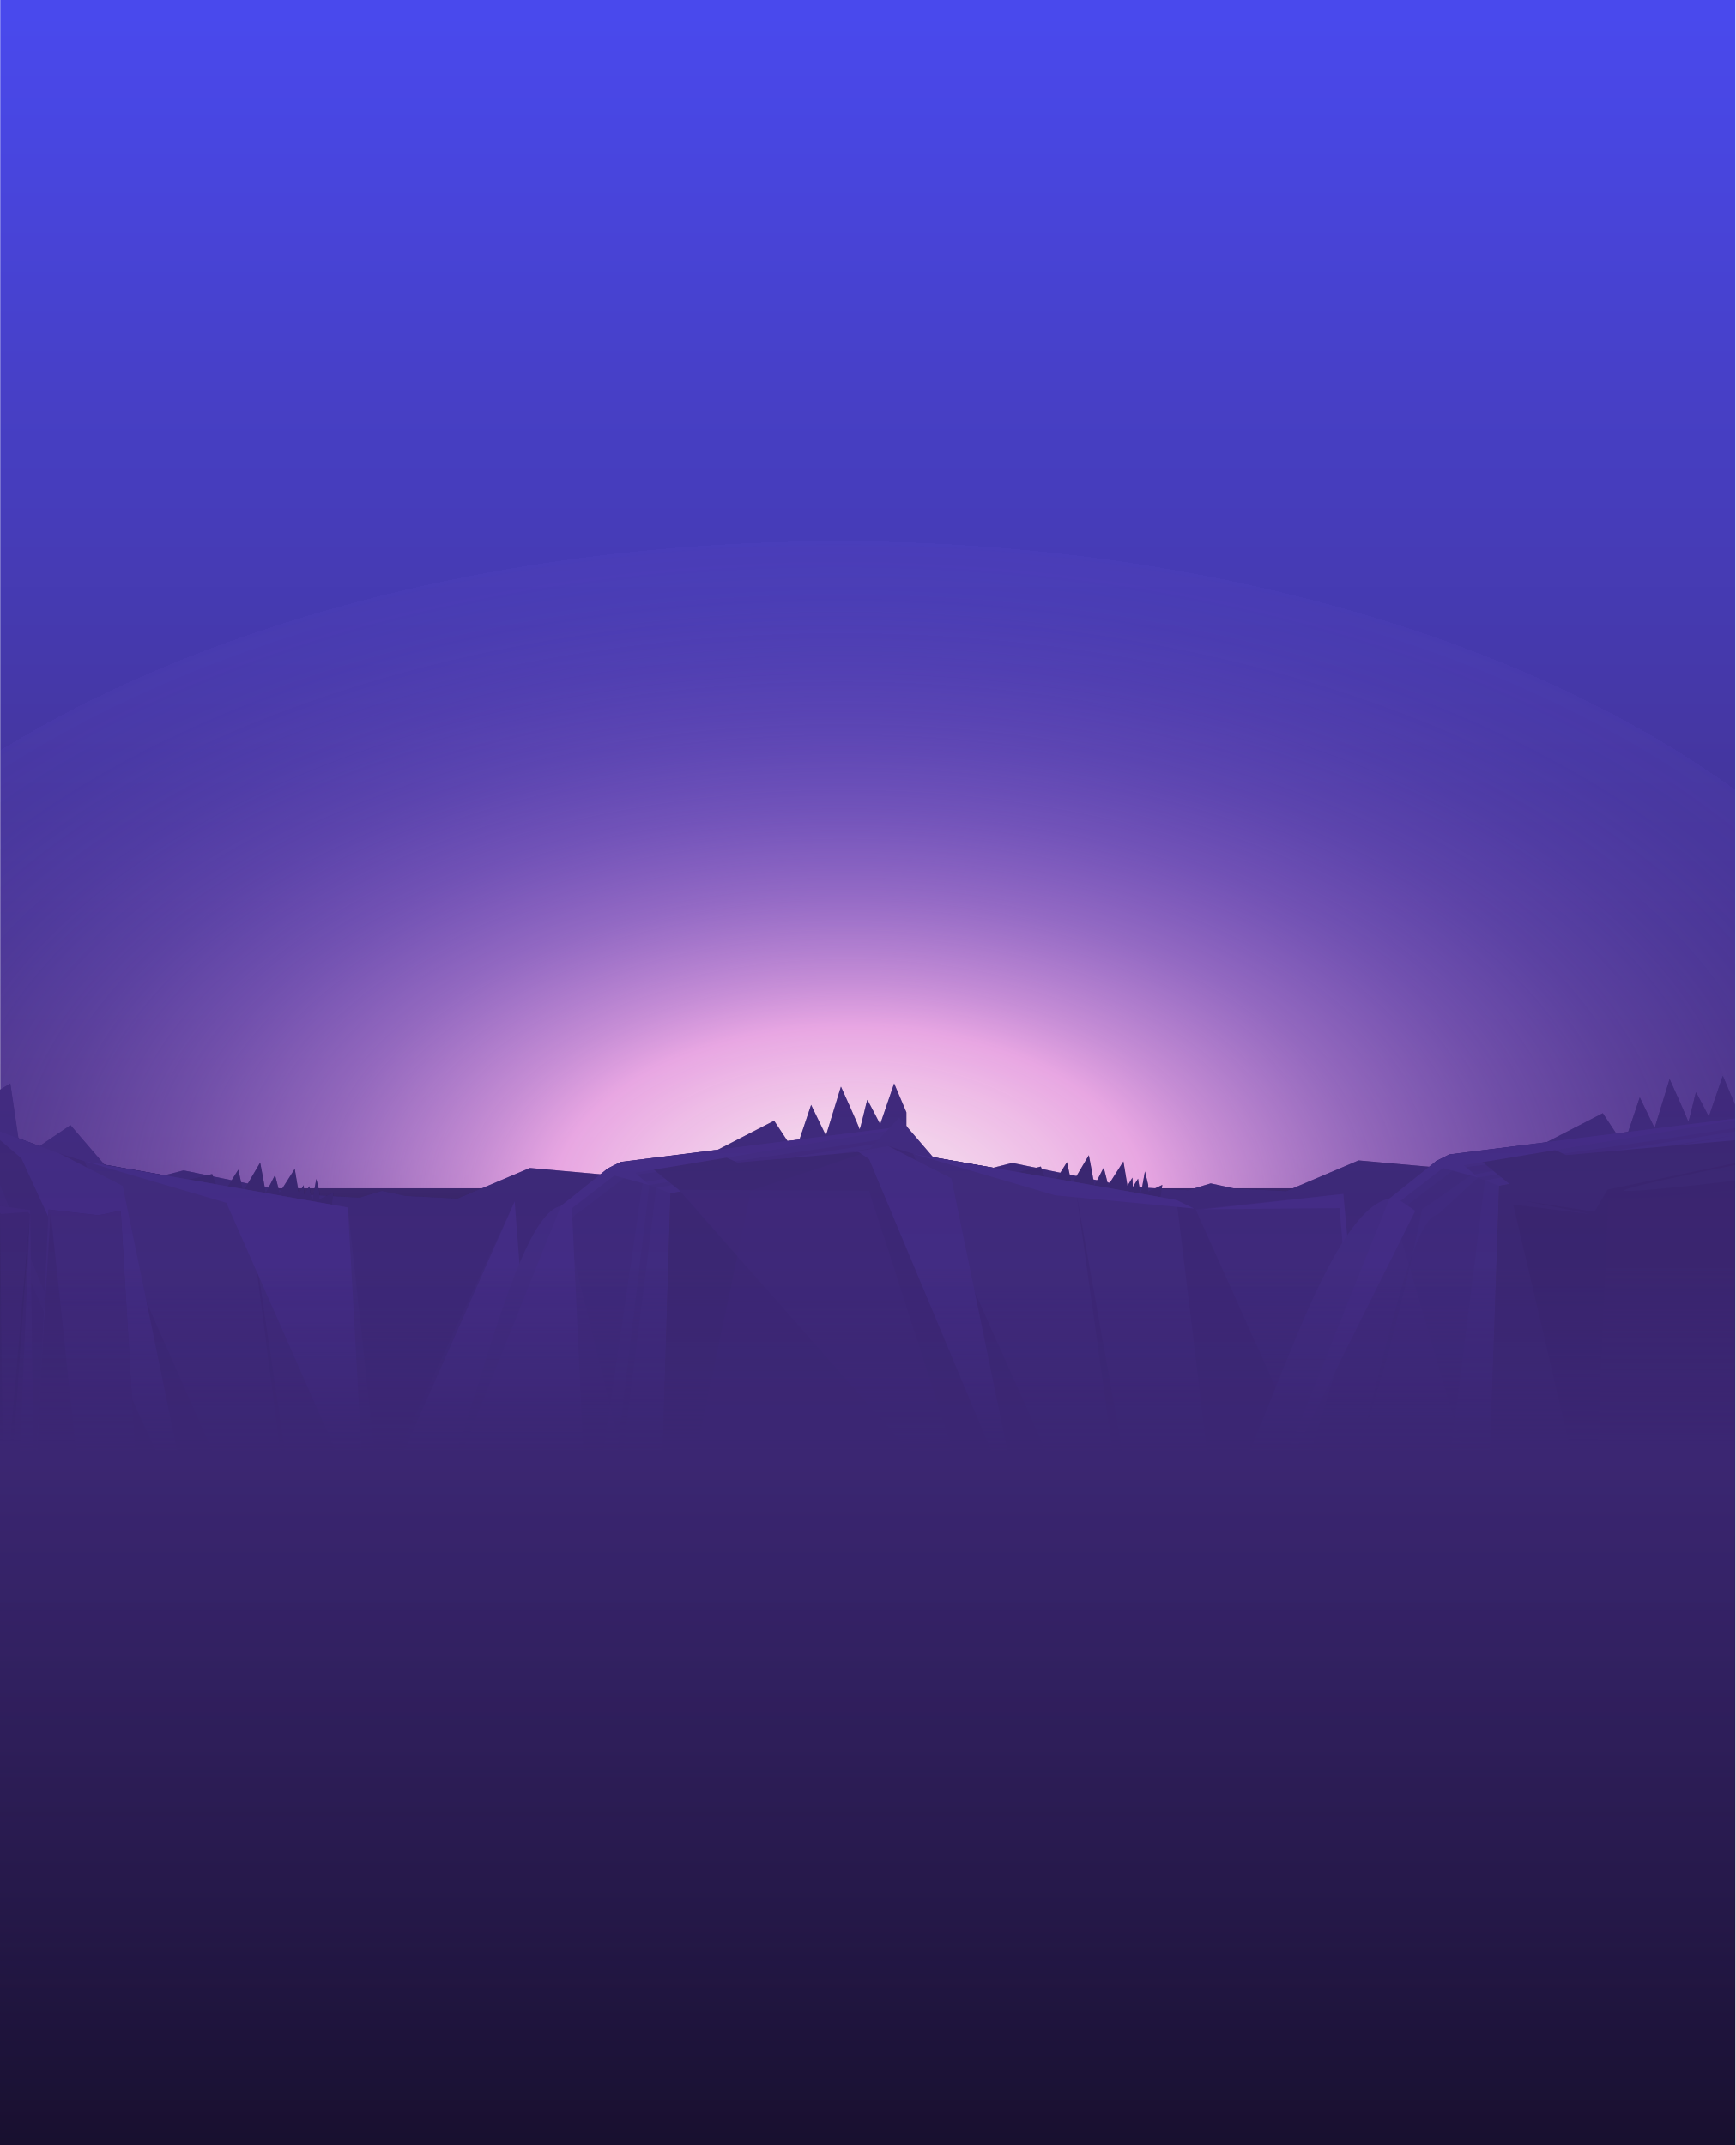
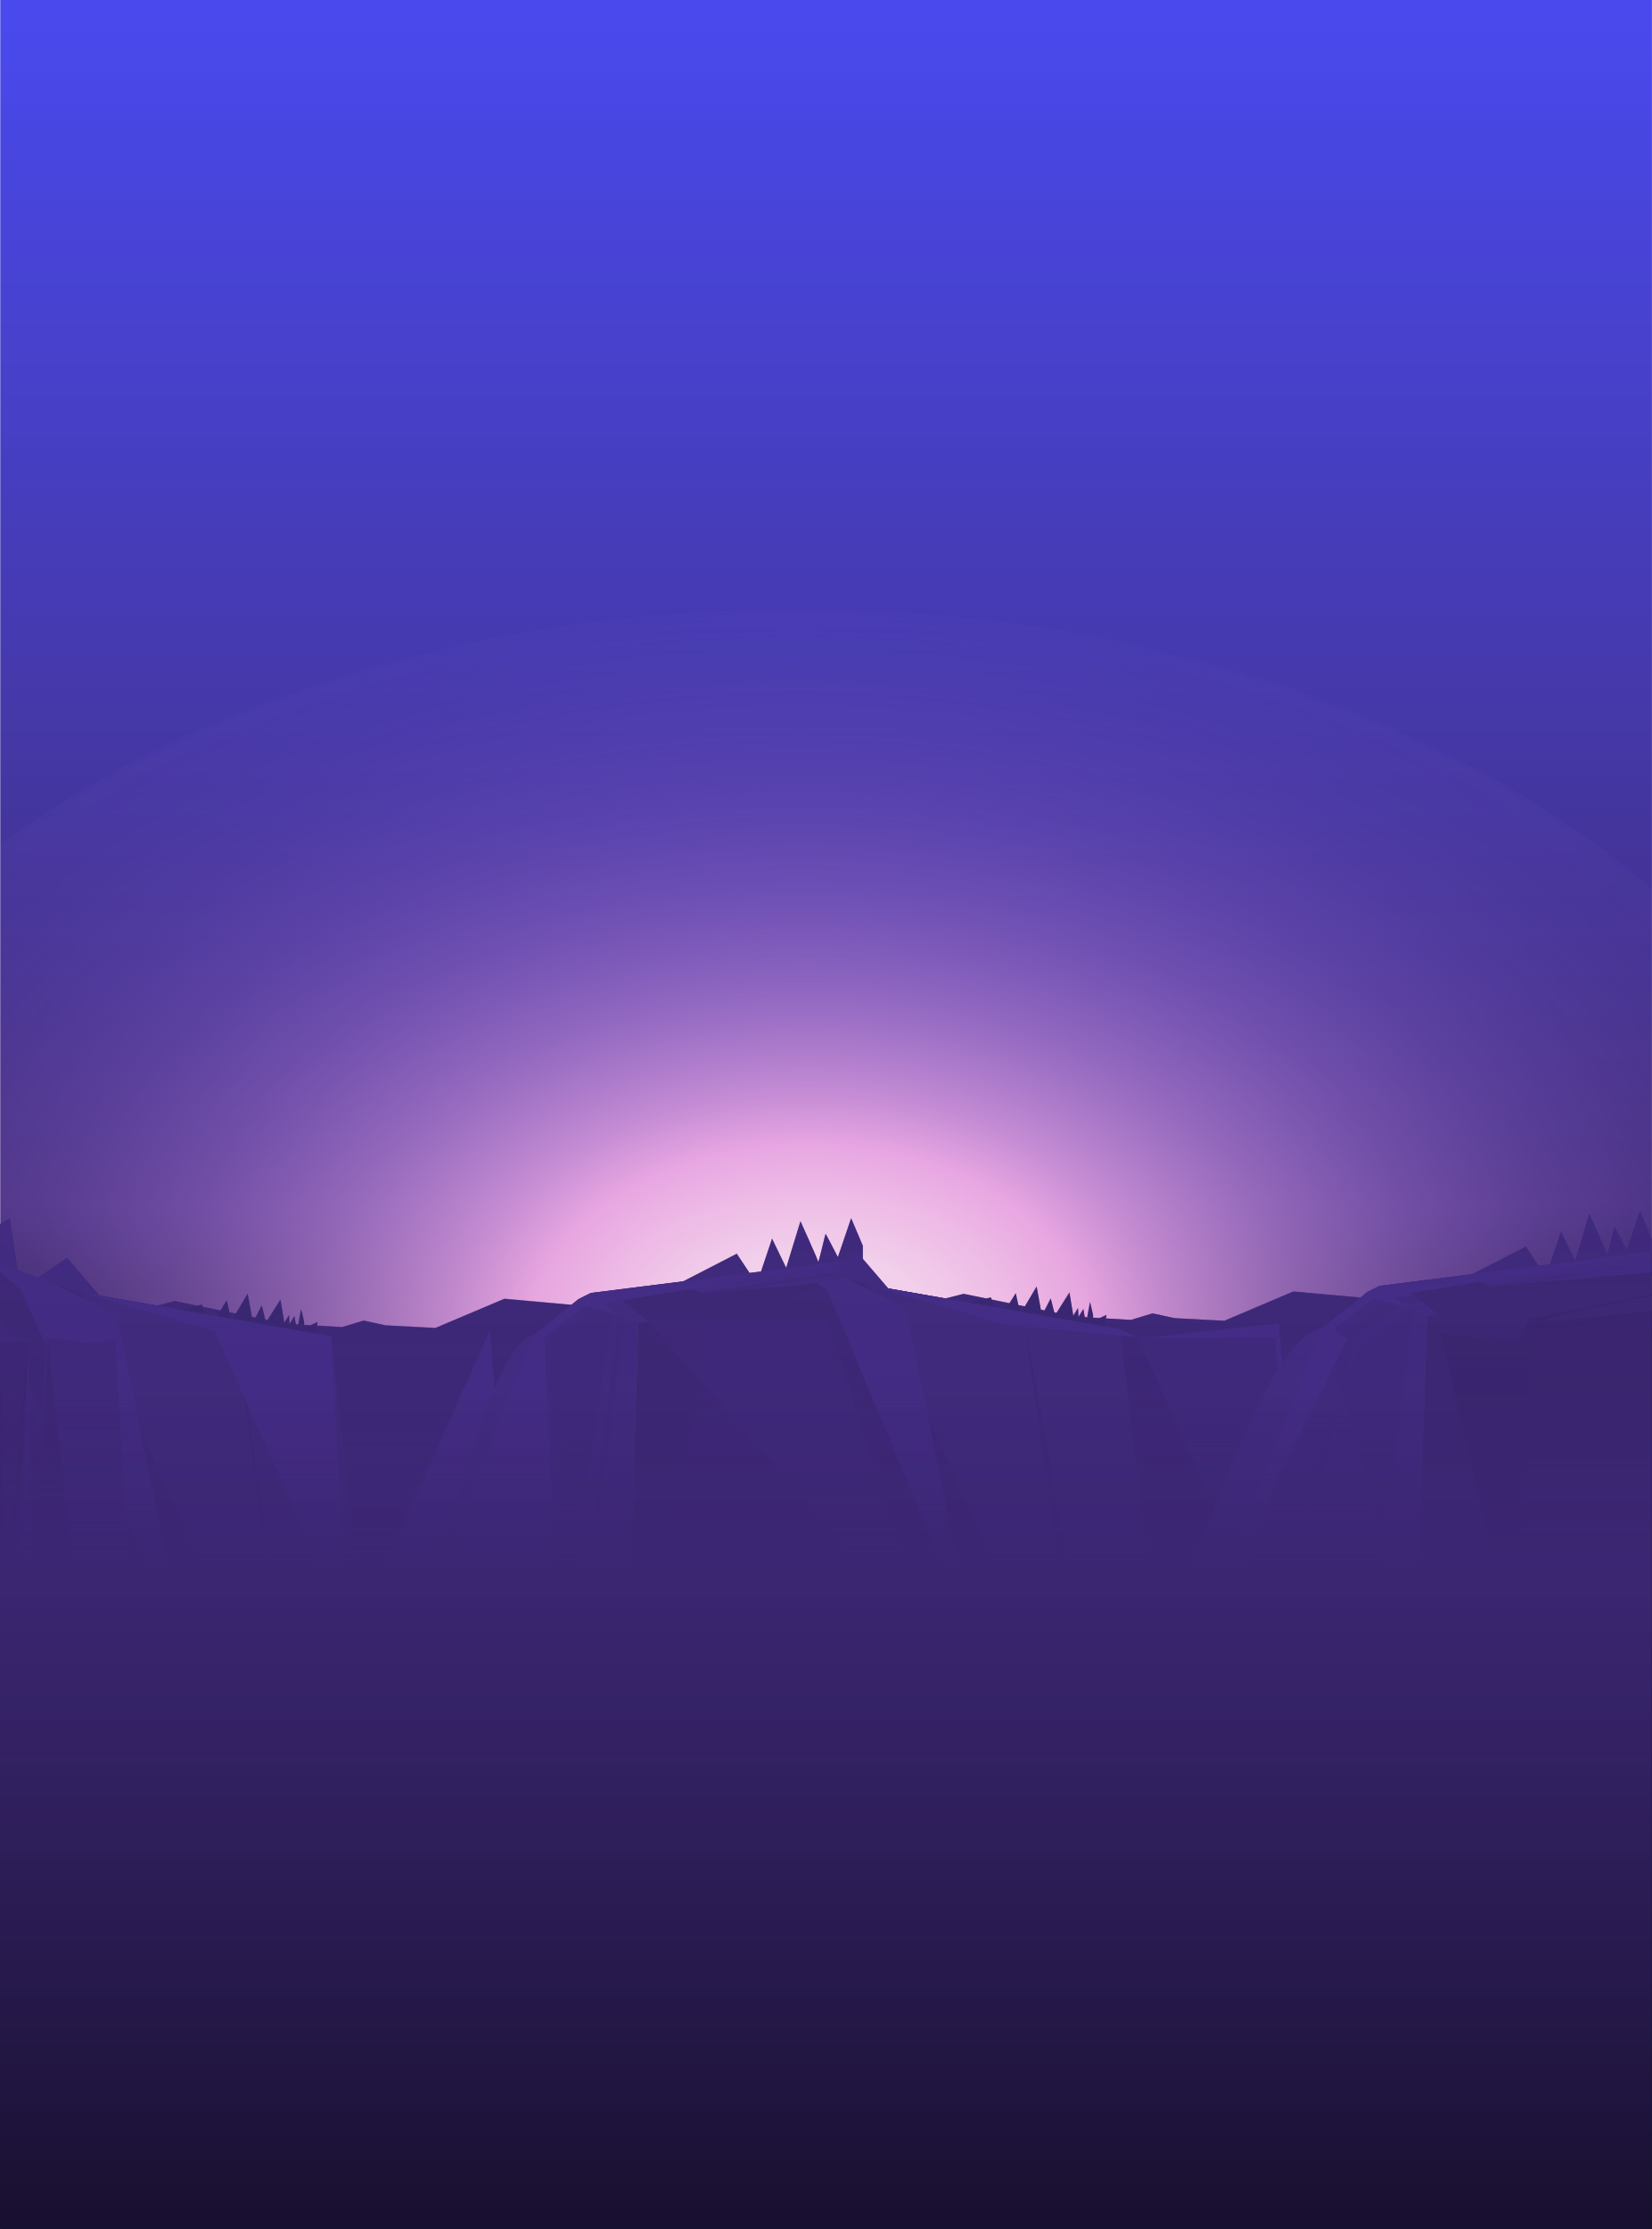
- <svg xmlns="http://www.w3.org/2000/svg" viewBox="0 0 1920.26 2374">
-   <defs>
-     <style>.cls-1{isolation:isolate;}.cls-2{fill:url(#linear-gradient);}.cls-3{fill:url(#radial-gradient);}.cls-4{fill:#2d1e63;}.cls-10,.cls-11,.cls-12,.cls-13,.cls-14,.cls-33,.cls-4,.cls-5,.cls-6,.cls-7,.cls-8,.cls-9{fill-rule:evenodd;}.cls-5{fill:#2b1c5e;}.cls-6{fill:#31206a;}.cls-7{fill:#251851;}.cls-8{fill:#2a1a5b;}.cls-9{fill:#2e1e64;}.cls-10{fill:#2f1f65;}.cls-11{fill:#342272;}.cls-12{fill:#2f1d63;opacity:0.61;}.cls-13{fill:#362377;}.cls-14,.cls-20{fill:#362375;}.cls-15{fill:#33226f;}.cls-16{fill:#30206a;}.cls-17{fill:#2b1c5f;opacity:0.46;}.cls-18{fill:#be9f10;opacity:0.31;}.cls-18,.cls-28,.cls-29{mix-blend-mode:multiply;}.cls-19{fill:#281a56;}.cls-21{fill:#2a1959;}.cls-22{fill:#24164e;}.cls-23{fill:#2f1d64;}.cls-24{fill:#221348;}.cls-25{fill:#2a1b5d;}.cls-25,.cls-28{opacity:0.29;}.cls-26{fill:#25164f;}.cls-27{fill:#261750;}.cls-28{fill:#261953;}.cls-29{opacity:0.14;fill:url(#Áåçûìÿííûé_ãðàäèåíò_306);}.cls-30{fill:#23144b;}.cls-31{fill:#25154e;}.cls-32{fill:url(#linear-gradient-2);}.cls-33{opacity:0.48;fill:url(#linear-gradient-3);}</style>
-     <linearGradient id="linear-gradient" x1="960.26" y1="2399.29" x2="960.26" y2="18.02" gradientUnits="userSpaceOnUse">
-       <stop offset="0" stop-color="#04020f" />
-       <stop offset="0.2" stop-color="#13092d" />
-       <stop offset="0.3" stop-color="#150a2f" />
-       <stop offset="0.35" stop-color="#1a0e38" />
-       <stop offset="0.39" stop-color="#221445" />
-       <stop offset="0.43" stop-color="#2f1e59" />
-       <stop offset="0.46" stop-color="#3e2972" />
-       <stop offset="0.47" stop-color="#422c78" />
-       <stop offset="1" stop-color="#4949ed" />
-     </linearGradient>
-     <radialGradient id="radial-gradient" cx="927.61" cy="1315.16" fx="944.747" fy="1327.754" r="1261.42" gradientTransform="translate(0 568.33) scale(1 0.57)" gradientUnits="userSpaceOnUse">
-       <stop offset="0.11" stop-color="#f2d0eb" />
-       <stop offset="0.19" stop-color="#f5c1eb" stop-opacity="0.96" />
-       <stop offset="0.26" stop-color="#f8b2ec" stop-opacity="0.91" />
-       <stop offset="0.33" stop-color="#eaa7ec" stop-opacity="0.78" />
-       <stop offset="0.46" stop-color="#d396ed" stop-opacity="0.56" />
-       <stop offset="0.59" stop-color="#bf87ee" stop-opacity="0.37" />
-       <stop offset="0.71" stop-color="#b07cee" stop-opacity="0.22" />
-       <stop offset="0.82" stop-color="#a574ef" stop-opacity="0.12" />
-       <stop offset="0.92" stop-color="#9e6fef" stop-opacity="0.06" />
-       <stop offset="1" stop-color="#9c6def" stop-opacity="0.04" />
-       <stop offset="1" stop-color="#4a2447" stop-opacity="0" />
-     </radialGradient>
-     <linearGradient id="Áåçûìÿííûé_ãðàäèåíò_306" x1="1765.11" y1="1698" x2="1872.83" y2="1698" gradientTransform="translate(-53.67)" gradientUnits="userSpaceOnUse">
-       <stop offset="0" stop-color="#fff" />
-       <stop offset="0.65" stop-color="#837700" />
-     </linearGradient>
-     <linearGradient id="linear-gradient-2" x1="960" y1="2371.11" x2="960" y2="635.87" gradientUnits="userSpaceOnUse">
-       <stop offset="0" stop-color="#04020f" />
-       <stop offset="0.44" stop-color="#2a1a5b" />
-       <stop offset="0.57" stop-color="#2a1a5b" stop-opacity="0" />
-     </linearGradient>
-     <linearGradient id="linear-gradient-3" x1="960" y1="1082.69" x2="960" y2="3615.66" gradientUnits="userSpaceOnUse">
-       <stop offset="0" stop-color="#55389b" />
-       <stop offset="1" stop-color="#5d4195" stop-opacity="0" />
-     </linearGradient>
-   </defs>
-   <g class="cls-1">
-     <g id="Layer_2" data-name="Layer 2">
-       <g id="_1" data-name="1">
-         <rect class="cls-2" x="0.26" width="1920" height="2374" />
-         <rect class="cls-3" x="0.26" width="1920" height="1315.16" />
-         <path class="cls-4" d="M1003,1699V1231.07l-13.56-32L974,1244.24s-13.66-26.47-14.15-27-8.29,35.29-8.77,32.35-20.51-47-20.51-47L914,1256.79c-16.3-33.51-16.42-34-16.42-34l-17.7,52.73-23.26-35.14L762.19,1289c6.55,25.56,13.95,384.73,21.73,410Z" />
-         <path class="cls-5" d="M172.54,1308l6.21,8.08a39.91,39.91,0,0,1,5.43,20.15c-1,8.37-1,350.63-.51,359l.21,3.76h517c-4.46-15-8.74-363.77-12.73-378.85q-2.4-9-4.64-18.07l-3.75-1c-.12-.06-93.43-8.41-93.43-8.41l-80.08,33.95-57.63-3-25.88-5.57-25,7.56L332,1321.74l-128.82-26.36-34.69,8.84A31.47,31.47,0,0,1,172.54,1308Z" />
-         <path class="cls-6" d="M104.49,1699c-.63-9.66-.84-353.17.26-362.8a30.3,30.3,0,0,1,3.42-15.38,30,30,0,0,1,8.22-12.85,29.82,29.82,0,0,1,9.5-7L78,1245.26,23.68,1282l-12.26-82.89L0,1206v493Z" />
-         <path class="cls-7" d="M372.93,1699l.25-1-1.75-11-4.28-353.14,2.07-14.11-15.74,7.47s.09-7,.16-7.27-3.62-15.16-3.62-15.16l-4.28,23.69-1.57-4.85s-1.88-10.09-1.72-10.72-5.85,9.21-5.85,9.21l-.47-10.41-5.46,9-4.51-27-16.84,26.5s-4.67-19.07-4.91-19.46S293.68,1322,293.82,1320s-5.91-33.25-5.91-33.25L269,1318.85c-5.28-24-5.28-24.32-5.28-24.32l-19.44,31-9.48-26.11-36.34,8.81L184.77,1699Z" />
-         <polygon class="cls-8" points="598 1698.99 569.55 1329.72 413.96 1680.64 406.09 1680.65 384.96 1336.41 93.34 1285.17 61.2 1275.21 0 1252.09 0 1698.99 598 1698.99" />
-         <polygon class="cls-9" points="583.43 1698.99 569.55 1329.72 406.09 1680.65 517.37 1698.99 583.43 1698.99" />
-         <polygon class="cls-10" points="322.19 1698.99 274.14 1328.85 329.1 1698.99 424.41 1698.99 384.96 1336.41 93.34 1285.17 276.03 1698.99 322.19 1698.99" />
-         <polygon class="cls-11" points="215.22 1698.99 215.28 1698.99 135.8 1312.54 66.01 1276.7 0 1252.02 0 1261.72 23.68 1281.98 215.22 1698.99" />
-         <polygon class="cls-12" points="160.71 1698.99 0 1311.34 0 1340.02 155.64 1698.99 160.71 1698.99" />
-         <polygon class="cls-13" points="404.17 1679.71 384.96 1336.41 93.34 1285.17 250.48 1331.23 404.17 1679.71" />
-         <polygon class="cls-14" points="587.11 1698.99 598 1698.99 569.55 1329.72 413.96 1680.64 565.37 1679.24 587.11 1698.99" />
-         <path class="cls-15" d="M1003,1699V1246.22L686.94,1286c-.22-.08-14.58,7.31-14.58,7.31-12.5,12.19-51.67,41.44-51.67,41.44-61,12.21-117.05,356.18-164.62,364.25Z" />
-         <path class="cls-16" d="M730.46,1699,742,1320.81l-69.59-27.51s-16.61,14.26-22.22,18.76c-7.3,5.86-29.45,22.68-29.45,22.68L710.2,1699Z" />
-         <path class="cls-17" d="M565.17,1699c49.24-9.92,91.58-18.17,91.58-18.17l54.57-372.12c44-8.7,204.85-34.49,291.69-48.29v-3.78c-117.6,19.32-309.62,45-309.62,45l-52.68,39.93C605.25,1351.17,569,1692.76,534.38,1699Z" />
-         <path class="cls-17" d="M726.34,1314.64l276.67-50v-.17l-284.5,47.11-45,375c-26.29,3.16-55,7.68-82.35,12.47H608c40.16-6.77,71.21-10.55,71.21-10.55Z" />
-         <polygon class="cls-18" points="1003.01 1698.99 1003.01 1274.37 741.95 1320.81 730.46 1698.99 1003.01 1698.99" />
-         <polygon class="cls-19" points="741.95 1320.81 730.46 1698.99 1003.01 1698.99 1003.01 1270.21 816.12 1286.68 802.16 1280.39 741.32 1280.39 711.32 1284.63 753.5 1318.76 741.95 1320.81" />
-         <path class="cls-20" d="M1003,1248.08v-1.85C905.18,1258.55,686.94,1286,686.94,1286l-14.58,7.31-51.67,41.44L476.11,1695.55l173-13.24-16.28-345,46.92-36.3,38.74,10.51L702.86,1298Z" />
-         <polygon class="cls-21" points="161.88 1698.99 160.17 1696.33 155 1696.7 133.57 1339.84 108.82 1345.04 53.77 1338.66 37.89 1679.99 33.48 1339.31 0 1334.64 0 1698.99 161.88 1698.99" />
-         <polygon class="cls-22" points="131.94 1698.99 119.16 1682.22 104.39 1682.22 97.41 1698.99 131.94 1698.99" />
-         <polygon class="cls-22" points="76.55 1698.99 69.66 1686.67 35.68 1682.22 8.34 1693.36 33.09 1343.93 3.91 1682.22 0 1342.02 0 1698.99 76.55 1698.99" />
-         <polygon class="cls-23" points="31.06 1341.33 33.09 1343.93 18.72 1686.81 35.68 1682.22 55.99 1341.33 92.2 1680.55 69.66 1686.67 76.55 1698.99 85.76 1698.99 104.39 1682.22 106.23 1680.55 122.49 1680.55 154.26 1697.81 156.29 1698.99 161.88 1698.99 160.17 1696.33 155 1696.7 133.57 1339.84 108.82 1345.04 53.77 1338.66 37.89 1679.99 33.48 1339.31 0 1334.64 0 1342.02 0.96 1343.59 31.06 1341.33" />
-         <polygon class="cls-24" points="16.68 1698.99 8.34 1693.36 7.62 1698.99 16.68 1698.99" />
-         <polygon class="cls-24" points="29.22 1698.99 31.45 1696.16 34.96 1698.99 40.21 1698.99 30.14 1690.79 22.39 1698.99 29.22 1698.99" />
-         <polygon class="cls-21" points="257.3 1698.99 239.41 1690.79 202.47 1690.79 201.33 1698.99 257.3 1698.99" />
-         <polygon class="cls-22" points="205.39 1698.99 202.47 1690.79 201.33 1698.99 205.39 1698.99" />
-         <polygon class="cls-23" points="215.31 1698.99 225 1692.61 222.6 1698.92 223.38 1698.99 237.38 1698.99 240.33 1694.28 249.29 1698.99 257.3 1698.99 239.41 1690.79 202.47 1690.79 205.39 1698.99 215.31 1698.99" />
-         <path class="cls-4" d="M1920,1699V1222.76l-13.56-32L1891,1235.93s-13.65-26.47-14.14-27-8.29,35.3-8.78,32.35-20.51-47-20.51-47L1831,1248.48c-16.29-33.51-16.42-34-16.42-34l-17.7,52.73-23.25-35.14-94.45,48.67c7.27,28.37,15.59,390.29,24.3,418.26Z" />
-         <path class="cls-5" d="M1089.53,1299.65l6.21,8.08a39.9,39.9,0,0,1,5.42,20.15c-1,8.37-1,350.63-.5,359,.21,4,.44,8,.75,12.07h519c-5.36-17.7-10.51-369.29-15.24-387.16q-2.39-9-4.63-18.07c-2.3-.62-3.73-1-3.76-1s-93.43-8.41-93.43-8.41l-80.07,34-57.63-3-25.89-5.57-25,7.56-65.84-3.87-128.82-26.36-34.7,8.84A32.21,32.21,0,0,1,1089.53,1299.65Z" />
-         <path class="cls-6" d="M1022.09,1699c0-.19,0-.38,0-.57-1-12.21-1.71-358.33-.31-370.54a39.36,39.36,0,0,1,21.13-35.18L995,1237l-33.24,35.19V1699Z" />
-         <path class="cls-7" d="M1287.92,1699l2.24-9.35-1.74-344.8-4.29-19.3,2.07-14.11-15.74,7.47s.09-7,.17-7.27-3.63-15.16-3.63-15.16l-4.28,23.69-1.57-4.85s-1.87-10.09-1.72-10.71-5.85,9.2-5.85,9.2l-.47-10.41-5.46,9-4.5-27-16.85,26.5s-4.67-19.07-4.9-19.46-10.74,21.31-10.6,19.35-5.9-33.25-5.9-33.25L1186,1310.54c-5.28-24-5.28-24.32-5.28-24.32l-19.44,31-9.48-26.11-36.34,8.81L1099.76,1699Z" />
-         <path class="cls-8" d="M1521.66,1699l-35.12-377.58L1331,1338.5h-7.88L1302,1328.1l-291.63-51.24-27.18-8.42a74.34,74.34,0,0,1-21.42,5.82L831.2,1317.68l-80.13,380.49,210.65.82Z" />
-         <polygon class="cls-9" points="1501.55 1698.99 1503.33 1698.09 1486.54 1321.41 1323.07 1338.51 1484.79 1698.99 1501.55 1698.99" />
-         <polygon class="cls-10" points="1243.53 1693.97 1191.12 1320.54 1258.66 1698.99 1330.03 1698.99 1346.47 1694.37 1301.95 1328.1 1010.32 1276.86 1195.7 1691.85 1243.53 1693.97" />
-         <polygon class="cls-11" points="961.72 1282.81 1132.37 1690.75 1052.79 1304.23 982.99 1268.39 949.04 1274.37 961.72 1282.81" />
-         <polygon class="cls-12" points="961.72 1318.01 751.07 1316.8 1082.42 1692.26 961.72 1318.01" />
-         <polygon class="cls-13" points="1321.16 1337.57 1301.95 1328.1 1010.32 1276.86 1167.46 1322.92 1321.16 1337.57" />
-         <polygon class="cls-14" points="1513.24 1698.99 1521.66 1698.99 1486.54 1321.41 1330.95 1338.5 1482.35 1337.1 1513.24 1698.99" />
-         <path class="cls-15" d="M1920,1699V1237.91l-316.07,39.77c-.23-.08-14.59,7.31-14.59,7.31-12.5,12.19-51.67,41.44-51.67,41.44-84.14,16.85-159,363.58-215,372.56Z" />
-         <path class="cls-17" d="M1643.32,1306.33l276.68-50v-.17l-284.51,47.11-45,41.14c-41.41,5-88.87,347.17-127.41,354.61h16.59c59.44-11.92,116.47-18.86,116.47-18.86Z" />
-         <path class="cls-17" d="M1441.23,1699c64.06-13.14,132.5-360.32,132.5-360.32l54.57-38.28c44.06-8.7,204.85-34.49,291.7-48.28v-3.79c-117.6,19.32-309.63,45-309.63,45l-52.68,39.92c-53.37,14.49-108.65,358.58-157.06,365.76Z" />
-         <polygon class="cls-18" points="1920 1698.99 1920 1266.06 1658.93 1312.5 1645.81 1697.01 1618.88 1698.99 1920 1698.99" />
-         <polygon class="cls-19" points="1658.93 1312.5 1645.81 1697.01 1618.88 1698.99 1920 1698.99 1920 1261.91 1733.11 1278.38 1719.15 1272.08 1658.31 1272.08 1628.3 1276.32 1670.48 1310.45 1658.93 1312.5" />
-         <path class="cls-25" d="M1658.93,1312.5,1589.34,1285s-16.6,14.27-22.21,18.76c-7.31,5.87-29.46,22.68-29.46,22.68L1645.81,1697Z" />
-         <path class="cls-26" d="M1756,1681.78l-61.6,17.21h115.46L1920,1338.66v-31.88c-56.47,6.6-133.32,14.93-121.68,9.9,11-4.73,73.7-17.72,121.68-27.27v-2.19l-141.06,29.46-14.37,24.55-76.64-12,72.89,14.62-86.24-10.61Z" />
-         <polygon class="cls-27" points="1920 1698.99 1920 1317.13 1779.57 1329.22 1764.57 1682.48 1727.21 1698.99 1920 1698.99" />
-         <polygon class="cls-28" points="1920 1698.99 1920 1692.93 1865.3 1698.99 1920 1698.99" />
-         <polygon class="cls-28" points="1824.09 1698.99 1773.62 1690.74 1805.46 1698.99 1824.09 1698.99" />
-         <polygon class="cls-29" points="1801.4 1698.99 1803.13 1698.38 1797.81 1697.01 1789.55 1698.99 1801.4 1698.99" />
-         <polygon class="cls-27" points="1920 1327.3 1826.18 1337.27 1799.96 1695.04 1806.04 1696.04 1835.11 1338.82 1920 1332.02 1920 1327.3" />
-         <polygon class="cls-27" points="1920 1337.11 1845.14 1340.55 1818.12 1697.01 1816.8 1697.79 1823.46 1698.88 1851.14 1341.58 1920 1339 1920 1337.11" />
-         <polygon class="cls-30" points="1920 1698.99 1920 1698.58 1734.08 1698.16 1713.64 1698.17 1335.64 1698.36 1335.17 1698.36 1308.97 1698.37 1307.54 1698.37 1299.25 1698.37 1298.36 1698.37 1213.36 1698.41 1191.2 1698.43 961.72 1698.54 961.72 1698.99 1920 1698.99" />
-         <path class="cls-31" d="M1888.14,1699s-.06-.09-.11-.12c-.84-.45-7.43-1.07-9.51-.85a2.32,2.32,0,0,0-.38.06,3.64,3.64,0,0,0-1.76.91Z" />
-         <path class="cls-31" d="M1874.71,1699a2.74,2.74,0,0,0-1.75-1c-3-.54-25-3.47-32.7-2.79-7.39.66-6.62,2.68-5.64,3.74Z" />
-         <path class="cls-20" d="M1920,1239.78v-1.85l-316.07,39.75-14.59,7.31-51.67,41.44-144.58,360.81,173-347.08L1549.83,1329l46.92-36.3,38.74,10.51-15.65-13.54S1825.5,1255.48,1920,1239.78Z" />
-         <rect class="cls-32" y="1403.86" width="1920" height="970.14" />
-         <path class="cls-33" d="M1920,1239.78v-1.85h0v-15.17l-13.56-32L1891,1235.93s-13.65-26.47-14.14-27-8.29,35.3-8.78,32.35-20.51-47-20.51-47L1831,1248.48c-16.29-33.51-16.42-34-16.42-34l-12.86,38.32-13.27,1.67-14.82-22.4-62.31,32.11-107.38,13.51c-.23-.08-14.59,7.31-14.59,7.31h0l-7.9,6.34c-26.5-2.39-78.12-7-78.12-7l-80.07,34-57.63-3-25.89-5.57-25,7.56-29.19-1.71.61-4.16-7.86,3.73-7.81-.46c0-1.53.06-2.93.1-3.07.07-.31-3.63-15.16-3.63-15.16l-3.22,17.84-2.84-.17c-.49-2.67-1.63-9.05-1.51-9.54s-5.19,8.13-5.79,9.11h-.06l-.47-10.32-5.46,9-4.5-27L1228,1309.15l-2.49-.51c-1.34-5.44-4-16-4.12-16.27s-4.28,8.09-7.34,13.93l-4.17-.86c-1.65-9.67-5-27-5-27l-13.66,23.15-7.56-1.54c-3-13.62-3-13.86-3-13.86l-7.36,11.74-20.61-4.22-1-2.63-5.45,1.32-26.21-5.36-21.09,5.37-66.4-11.66L1003,1246.32v-15.25l-13.56-32L974,1244.24s-13.66-26.47-14.15-27-8.29,35.29-8.77,32.35-20.51-47-20.51-47L914,1256.79c-16.3-33.51-16.42-34-16.42-34l-12.87,38.32-13.26,1.67-14.83-22.4-62.31,32.11L687.24,1286l-.3,0h0c-.22-.08-14.58,7.31-14.58,7.31h0l-7.91,6.34c-26.5-2.39-78.11-7-78.11-7l-80.08,33.95-57.63-3-25.88-5.57-25,7.56-29.18-1.71.61-4.16-7.87,3.73-7.81-.46c0-1.53.07-2.93.1-3.07.08-.31-3.62-15.16-3.62-15.16l-3.23,17.83-2.84-.16c-.48-2.68-1.62-9-1.5-9.55s-5.2,8.14-5.79,9.12h-.07l-.46-10.32-5.46,9-4.51-27L311,1317.46l-2.48-.51c-1.34-5.44-4-16-4.13-16.27s-4.27,8.08-7.33,13.92l-4.17-.85c-1.66-9.68-5-27-5-27l-13.66,23.15-7.55-1.54c-3-13.62-3-13.86-3-13.86l-7.36,11.74-20.6-4.22-1-2.63-5.44,1.32-26.22-5.36L182,1300.75l-66.4-11.66L78,1245.26l-34.2,23.13-23.39-8.75-9-60.55L0,1206V2374H1920V1339h0v-1.89h0V1332h0v-4.72h0v-87.52Z" />
+ <svg xmlns="http://www.w3.org/2000/svg" version="1.1" id="Layer_1" x="0px" y="0px" viewBox="0 0 1920.3 2590.9" style="enable-background:new 0 0 1920.3 2590.9;" xml:space="preserve">
+   <style type="text/css">
+ 	.st0{fill:url(#SVGID_1_);}
+ 	.st1{fill:url(#SVGID_00000170981354999229013530000008104029803283514775_);}
+ 	.st2{fill-rule:evenodd;clip-rule:evenodd;fill:#2D1E63;}
+ 	.st3{fill-rule:evenodd;clip-rule:evenodd;fill:#2B1C5E;}
+ 	.st4{fill-rule:evenodd;clip-rule:evenodd;fill:#31206A;}
+ 	.st5{fill-rule:evenodd;clip-rule:evenodd;fill:#251851;}
+ 	.st6{fill-rule:evenodd;clip-rule:evenodd;fill:#2A1A5B;}
+ 	.st7{fill-rule:evenodd;clip-rule:evenodd;fill:#2E1E64;}
+ 	.st8{fill-rule:evenodd;clip-rule:evenodd;fill:#2F1F65;}
+ 	.st9{fill-rule:evenodd;clip-rule:evenodd;fill:#342272;}
+ 	.st10{opacity:0.61;fill-rule:evenodd;clip-rule:evenodd;fill:#2F1D63;enable-background:new    ;}
+ 	.st11{fill-rule:evenodd;clip-rule:evenodd;fill:#362377;}
+ 	.st12{fill-rule:evenodd;clip-rule:evenodd;fill:#362375;}
+ 	.st13{fill:#33226F;}
+ 	.st14{fill:#30206A;}
+ 	.st15{opacity:0.46;fill:#2B1C5F;enable-background:new    ;}
+ 	.st16{opacity:0.31;fill:#BE9F10;enable-background:new    ;}
+ 	.st17{fill:#281A56;}
+ 	.st18{fill:#362375;}
+ 	.st19{fill:#2A1959;}
+ 	.st20{fill:#24164E;}
+ 	.st21{fill:#2F1D64;}
+ 	.st22{fill:#221348;}
+ 	.st23{opacity:0.29;fill:#2A1B5D;enable-background:new    ;}
+ 	.st24{fill:#25164F;}
+ 	.st25{fill:#261750;}
+ 	.st26{opacity:0.29;fill:#261953;enable-background:new    ;}
+ 	.st27{opacity:0.14;fill:url(#SVGID_00000114769525303404663930000000114407835035879816_);enable-background:new    ;}
+ 	.st28{fill:#23144B;}
+ 	.st29{fill:#25154E;}
+ 	.st30{fill:url(#SVGID_00000047757445086066438610000005473659135663727268_);}
+ 	
+ 		.st31{opacity:0.48;fill-rule:evenodd;clip-rule:evenodd;fill:url(#SVGID_00000049215537589288010090000016953559147700373693_);enable-background:new    ;}
+ </style>
+   <g>
+     <g id="Layer_2_00000127726070563694224110000002941111410655237511_">
+       <g id="_1">
+         <linearGradient id="SVGID_1_" gradientUnits="userSpaceOnUse" x1="960.26" y1="189.253" x2="960.26" y2="2788.04" gradientTransform="matrix(1 0 0 -1 0 2807.706)">
+           <stop offset="0" style="stop-color:#04020F" />
+           <stop offset="0.2" style="stop-color:#13092D" />
+           <stop offset="0.3" style="stop-color:#150A2F" />
+           <stop offset="0.35" style="stop-color:#1A0E38" />
+           <stop offset="0.39" style="stop-color:#221445" />
+           <stop offset="0.43" style="stop-color:#2F1E59" />
+           <stop offset="0.46" style="stop-color:#3E2972" />
+           <stop offset="0.47" style="stop-color:#422C78" />
+           <stop offset="1" style="stop-color:#4949ED" />
+         </linearGradient>
+         <rect x="0.3" class="st0" width="1920" height="2590.9" />
+         <radialGradient id="SVGID_00000170270352270902908820000016506996061761058223_" cx="927.61" cy="1763.781" r="1261.42" fx="944.747" fy="1776.375" gradientTransform="matrix(1 0 0 -0.6735 0 2745.189)" gradientUnits="userSpaceOnUse">
+           <stop offset="0.11" style="stop-color:#F2D0EB" />
+           <stop offset="0.19" style="stop-color:#F5C1EB;stop-opacity:0.96" />
+           <stop offset="0.26" style="stop-color:#F8B2EC;stop-opacity:0.91" />
+           <stop offset="0.33" style="stop-color:#EAA7EC;stop-opacity:0.78" />
+           <stop offset="0.46" style="stop-color:#D396ED;stop-opacity:0.56" />
+           <stop offset="0.59" style="stop-color:#BF87EE;stop-opacity:0.37" />
+           <stop offset="0.71" style="stop-color:#B07CEE;stop-opacity:0.22" />
+           <stop offset="0.82" style="stop-color:#A574EF;stop-opacity:0.12" />
+           <stop offset="0.92" style="stop-color:#9E6FEF;stop-opacity:6.000000e-02" />
+           <stop offset="1" style="stop-color:#9C6DEF;stop-opacity:4.000000e-02" />
+           <stop offset="1" style="stop-color:#4A2447;stop-opacity:0" />
+         </radialGradient>
+         <rect x="0.3" style="fill:url(#SVGID_00000170270352270902908820000016506996061761058223_);" width="1920" height="1554" />
+         <path class="st2" d="M1003,1915.9v-467.9l-13.6-32l-15.4,45.2c0,0-13.7-26.5-14.2-27s-8.3,35.3-8.8,32.3s-20.5-47-20.5-47     l-16.6,54.2c-16.3-33.5-16.4-34-16.4-34l-17.7,52.7l-23.3-35.1l-94.4,48.6c6.5,25.6,14,384.7,21.7,410H1003z" />
+         <path class="st3" d="M172.5,1524.9l6.2,8.1c3.6,6.1,5.4,13.1,5.4,20.2c-1,8.4-1,350.6-0.5,359l0.2,3.8h517     c-4.5-15-8.7-363.8-12.7-378.8c-1.6-6-3.1-12-4.6-18.1l-3.8-1c-0.1-0.1-93.4-8.4-93.4-8.4l-80.1,33.9l-57.6-3l-25.9-5.6l-25,7.6     l-65.7-3.9l-128.8-26.4l-34.7,8.8C169.9,1522.2,171.3,1523.5,172.5,1524.9z" />
+         <path class="st4" d="M104.5,1915.9c-0.6-9.7-0.8-353.2,0.3-362.8c-0.2-5.3,0.9-10.6,3.4-15.4c1.6-4.9,4.4-9.3,8.2-12.8     c2.7-2.9,5.9-5.3,9.5-7L78,1462.1l-54.3,36.7L11.4,1416L0,1422.9v493H104.5z" />
+         <path class="st5" d="M372.9,1915.9l0.2-1l-1.8-11l-4.3-353.1l2.1-14.1l-15.7,7.5c0,0,0.1-7,0.2-7.3s-3.6-15.2-3.6-15.2l-4.3,23.7     l-1.6-4.8c0,0-1.9-10.1-1.7-10.7s-5.9,9.2-5.9,9.2l-0.5-10.4l-5.5,9l-4.5-27l-16.8,26.5c0,0-4.7-19.1-4.9-19.5     s-10.7,21.3-10.6,19.3s-5.9-33.2-5.9-33.2l-18.9,32.1c-5.3-24-5.3-24.3-5.3-24.3l-19.4,31l-9.5-26.1l-36.3,8.8l-13.7,390.8H372.9     z" />
+         <polygon class="st6" points="598,1915.8 569.5,1546.6 414,1897.5 406.1,1897.5 385,1553.3 93.3,1502 61.2,1492.1 0,1468.9      0,1915.8    " />
+         <polygon class="st7" points="583.4,1915.8 569.5,1546.6 406.1,1897.5 517.4,1915.8    " />
+         <polygon class="st8" points="322.2,1915.8 274.1,1545.7 329.1,1915.8 424.4,1915.8 385,1553.3 93.3,1502 276,1915.8    " />
+         <polygon class="st9" points="215.2,1915.8 215.3,1915.8 135.8,1529.4 66,1493.6 0,1468.9 0,1478.6 23.7,1498.8    " />
+         <polygon class="st10" points="160.7,1915.8 0,1528.2 0,1556.9 155.6,1915.8    " />
+         <polygon class="st11" points="404.2,1896.6 385,1553.3 93.3,1502 250.5,1548.1    " />
+         <polygon class="st12" points="587.1,1915.8 598,1915.8 569.5,1546.6 414,1897.5 565.4,1896.1    " />
+         <path class="st13" d="M1003,1915.9v-452.8l-316.1,39.8c-0.2-0.1-14.6,7.3-14.6,7.3c-12.5,12.2-51.7,41.4-51.7,41.4     c-61,12.2-117,356.2-164.6,364.2H1003z" />
+         <path class="st14" d="M730.5,1915.9l11.5-378.2l-69.6-27.5c0,0-16.6,14.3-22.2,18.8c-7.3,5.9-29.5,22.7-29.5,22.7l89.5,364.3     H730.5z" />
+         <path class="st15" d="M565.2,1915.9c49.2-9.9,91.6-18.2,91.6-18.2l54.6-372.1c44-8.7,204.9-34.5,291.7-48.3v-3.8     c-117.6,19.3-309.6,45-309.6,45l-52.7,39.9c-35.5,9.6-71.7,351.2-106.3,357.4H565.2z" />
+         <path class="st15" d="M726.3,1531.5l276.7-50v-0.2l-284.5,47.1l-45,375c-26.3,3.2-55,7.7-82.3,12.5H608     c40.2-6.8,71.2-10.6,71.2-10.6L726.3,1531.5z" />
+         <polygon class="st16" points="1003,1915.8 1003,1491.2 742,1537.7 730.5,1915.8    " />
+         <polygon class="st17" points="742,1537.7 730.5,1915.8 1003,1915.8 1003,1487.1 816.1,1503.5 802.2,1497.2 741.3,1497.2      711.3,1501.5 753.5,1535.6    " />
+         <path class="st18" d="M1003,1464.9v-1.8c-97.8,12.3-316.1,39.8-316.1,39.8l-14.6,7.3l-51.7,41.4l-144.6,360.8l173-13.2l-16.3-345     l46.9-36.3l38.7,10.5l-15.6-13.5L1003,1464.9z" />
+         <polygon class="st19" points="161.9,1915.8 160.2,1913.2 155,1913.6 133.6,1556.7 108.8,1561.9 53.8,1555.5 37.9,1896.8      33.5,1556.2 0,1551.5 0,1915.8    " />
+         <polygon class="st20" points="131.9,1915.8 119.2,1899.1 104.4,1899.1 97.4,1915.8    " />
+         <polygon class="st20" points="76.6,1915.8 69.7,1903.5 35.7,1899.1 8.3,1910.2 33.1,1560.8 3.9,1899.1 0,1558.9 0,1915.8    " />
+         <polygon class="st21" points="31.1,1558.2 33.1,1560.8 18.7,1903.7 35.7,1899.1 56,1558.2 92.2,1897.4 69.7,1903.5 76.6,1915.8      85.8,1915.8 104.4,1899.1 106.2,1897.4 122.5,1897.4 154.3,1914.7 156.3,1915.8 161.9,1915.8 160.2,1913.2 155,1913.6      133.6,1556.7 108.8,1561.9 53.8,1555.5 37.9,1896.8 33.5,1556.2 0,1551.5 0,1558.9 1,1560.4    " />
+         <polygon class="st22" points="16.7,1915.8 8.3,1910.2 7.6,1915.8    " />
+         <polygon class="st22" points="29.2,1915.8 31.5,1913 35,1915.8 40.2,1915.8 30.1,1907.6 22.4,1915.8    " />
+         <polygon class="st19" points="257.3,1915.8 239.4,1907.6 202.5,1907.6 201.3,1915.8    " />
+         <polygon class="st20" points="205.4,1915.8 202.5,1907.6 201.3,1915.8    " />
+         <polygon class="st21" points="215.3,1915.8 225,1909.5 222.6,1915.8 223.4,1915.8 237.4,1915.8 240.3,1911.1 249.3,1915.8      257.3,1915.8 239.4,1907.6 202.5,1907.6 205.4,1915.8    " />
+         <path class="st2" d="M1920,1915.9v-476.2l-13.6-32l-15.4,45.2c0,0-13.7-26.5-14.1-27s-8.3,35.3-8.8,32.3s-20.5-47-20.5-47     l-16.6,54.2c-16.3-33.5-16.4-34-16.4-34l-17.7,52.7l-23.2-35.1l-94.4,48.7c7.3,28.4,15.6,390.3,24.3,418.3H1920z" />
+         <path class="st3" d="M1089.5,1516.5l6.2,8.1c3.6,6.1,5.4,13.1,5.4,20.2c-1,8.4-1,350.6-0.5,359c0.2,4,0.4,8,0.8,12.1h519     c-5.4-17.7-10.5-369.3-15.2-387.2c-1.6-6-3.1-12-4.6-18.1c-2.3-0.6-3.7-1-3.8-1s-93.4-8.4-93.4-8.4l-80.1,34l-57.6-3l-25.9-5.6     l-25,7.6l-65.8-3.9l-128.8-26.4l-34.7,8.8C1086.9,1513.9,1088.3,1515.1,1089.5,1516.5z" />
+         <path class="st4" d="M1022.1,1915.9c0-0.2,0-0.4,0-0.6c-1-12.2-1.7-358.3-0.3-370.5c-0.1-14.8,8-28.3,21.1-35.2l-47.9-55.7     l-33.2,35.2v426.8H1022.1z" />
+         <path class="st5" d="M1287.9,1915.9l2.2-9.3l-1.7-344.8l-4.3-19.3l2.1-14.1l-15.7,7.5c0,0,0.1-7,0.2-7.3s-3.6-15.2-3.6-15.2     l-4.3,23.7l-1.6-4.8c0,0-1.9-10.1-1.7-10.7s-5.8,9.2-5.8,9.2l-0.5-10.4l-5.5,9l-4.5-27l-16.8,26.5c0,0-4.7-19.1-4.9-19.5     s-10.7,21.3-10.6,19.3s-5.9-33.2-5.9-33.2l-18.9,32c-5.3-24-5.3-24.3-5.3-24.3l-19.4,31l-9.5-26.1l-36.3,8.8l-15.7,399.1H1287.9z     " />
+         <path class="st6" d="M1521.7,1915.9l-35.1-377.6l-155.5,17.1h-7.9L1302,1545l-291.6-51.2l-27.2-8.4c-6.8,3-14,5-21.4,5.8     l-130.6,43.4L751.1,1915l210.6,0.8L1521.7,1915.9z" />
+         <polygon class="st7" points="1501.6,1915.8 1503.3,1914.9 1486.5,1538.3 1323.1,1555.4 1484.8,1915.8    " />
+         <polygon class="st8" points="1243.5,1910.8 1191.1,1537.4 1258.7,1915.8 1330,1915.8 1346.5,1911.2 1301.9,1545 1010.3,1493.7      1195.7,1908.7    " />
+         <polygon class="st9" points="961.7,1499.7 1132.4,1907.6 1052.8,1521.1 983,1485.2 949,1491.2    " />
+         <polygon class="st10" points="961.7,1534.9 751.1,1533.7 1082.4,1909.1    " />
+         <polygon class="st11" points="1321.2,1554.4 1301.9,1545 1010.3,1493.7 1167.5,1539.8    " />
+         <polygon class="st12" points="1513.2,1915.8 1521.7,1915.8 1486.5,1538.3 1330.9,1555.4 1482.3,1554    " />
+         <path class="st13" d="M1920,1915.9v-461.1l-316.1,39.8c-0.2-0.1-14.6,7.3-14.6,7.3c-12.5,12.2-51.7,41.4-51.7,41.4     c-84.1,16.8-159,363.6-215,372.6L1920,1915.9z" />
+         <path class="st15" d="M1643.3,1523.2l276.7-50v-0.2l-284.5,47.1l-45,41.1c-41.4,5-88.9,347.2-127.4,354.6h16.6     c59.4-11.9,116.5-18.9,116.5-18.9L1643.3,1523.2z" />
+         <path class="st15" d="M1441.2,1915.9c64.1-13.1,132.5-360.3,132.5-360.3l54.6-38.3c44.1-8.7,204.8-34.5,291.7-48.3v-3.8     c-117.6,19.3-309.6,45-309.6,45l-52.7,39.9c-53.4,14.5-108.7,358.6-157.1,365.8L1441.2,1915.9z" />
+         <polygon class="st16" points="1920,1915.8 1920,1482.9 1658.9,1529.4 1645.8,1913.9 1618.9,1915.8    " />
+         <polygon class="st17" points="1658.9,1529.4 1645.8,1913.9 1618.9,1915.8 1920,1915.8 1920,1478.8 1733.1,1495.2 1719.2,1488.9      1658.3,1488.9 1628.3,1493.2 1670.5,1527.3    " />
+         <path class="st23" d="M1658.9,1529.4l-69.6-27.5c0,0-16.6,14.3-22.2,18.8c-7.3,5.9-29.5,22.7-29.5,22.7l108.1,370.6     L1658.9,1529.4z" />
+         <path class="st24" d="M1756,1898.6l-61.6,17.2h115.5l110.1-360.3v-31.9c-56.5,6.6-133.3,14.9-121.7,9.9     c11-4.7,73.7-17.7,121.7-27.3v-2.2l-141.1,29.5l-14.4,24.6l-76.6-12l72.9,14.6l-86.2-10.6L1756,1898.6z" />
+         <polygon class="st25" points="1920,1915.8 1920,1534 1779.6,1546.1 1764.6,1899.3 1727.2,1915.8    " />
+         <polygon class="st26" points="1920,1915.8 1920,1909.8 1865.3,1915.8    " />
+         <polygon class="st26" points="1824.1,1915.8 1773.6,1907.6 1805.5,1915.8    " />
+         <linearGradient id="SVGID_00000119079671694266699050000003854637530655758721_" gradientUnits="userSpaceOnUse" x1="1765.11" y1="892.853" x2="1872.83" y2="892.853" gradientTransform="matrix(1 0 0 -1 -53.67 2807.706)">
+           <stop offset="0" style="stop-color:#FFFFFF" />
+           <stop offset="0.65" style="stop-color:#837700" />
+         </linearGradient>
+         <polygon style="opacity:0.14;fill:url(#SVGID_00000119079671694266699050000003854637530655758721_);enable-background:new    ;" points="     1801.4,1915.8 1803.1,1915.2 1797.8,1913.9 1789.6,1915.8    " />
+         <polygon class="st25" points="1920,1544.2 1826.2,1554.1 1800,1911.9 1806,1912.9 1835.1,1555.7 1920,1548.9    " />
+         <polygon class="st25" points="1920,1554 1845.1,1557.4 1818.1,1913.9 1816.8,1914.6 1823.5,1915.7 1851.1,1558.4 1920,1555.9         " />
+         <polygon class="st28" points="1920,1915.8 1920,1915.4 1734.1,1915 1713.6,1915 1335.6,1915.2 1335.2,1915.2 1309,1915.2      1307.5,1915.2 1299.2,1915.2 1298.4,1915.2 1213.4,1915.3 1191.2,1915.3 961.7,1915.4 961.7,1915.8    " />
+         <path class="st29" d="M1888.1,1915.9c0,0-0.1-0.1-0.1-0.1c-0.8-0.4-7.4-1.1-9.5-0.8c-0.1,0-0.3,0-0.4,0.1     c-0.7,0.1-1.3,0.4-1.8,0.9L1888.1,1915.9z" />
+         <path class="st29" d="M1874.7,1915.9c-0.4-0.5-1.1-0.9-1.8-1c-3-0.5-25-3.5-32.7-2.8c-7.4,0.7-6.6,2.7-5.6,3.7L1874.7,1915.9z" />
+         <path class="st18" d="M1920,1456.6v-1.8l-316.1,39.8l-14.6,7.3l-51.7,41.4l-144.6,360.8l173-347.1l-16.3-11.2l46.9-36.3     l38.7,10.5l-15.7-13.5C1619.8,1506.5,1825.5,1472.3,1920,1456.6z" />
+         <linearGradient id="SVGID_00000115483667822459192000000007483724771326139294_" gradientUnits="userSpaceOnUse" x1="960" y1="219.743" x2="960" y2="1954.983" gradientTransform="matrix(1 0 0 -1 0 2807.706)">
+           <stop offset="0" style="stop-color:#04020F" />
+           <stop offset="0.44" style="stop-color:#2A1A5B" />
+           <stop offset="0.57" style="stop-color:#2A1A5B;stop-opacity:0" />
+         </linearGradient>
+         <rect y="1620.7" style="fill:url(#SVGID_00000115483667822459192000000007483724771326139294_);" width="1920" height="970.1" />
+         <linearGradient id="SVGID_00000015331488381892600090000002210151373859982267_" gradientUnits="userSpaceOnUse" x1="960" y1="1508.163" x2="960" y2="-1024.807" gradientTransform="matrix(1 0 0 -1 0 2807.706)">
+           <stop offset="0" style="stop-color:#55389B" />
+           <stop offset="1" style="stop-color:#5D4195;stop-opacity:0" />
+         </linearGradient>
+         <path style="opacity:0.48;fill-rule:evenodd;clip-rule:evenodd;fill:url(#SVGID_00000015331488381892600090000002210151373859982267_);enable-background:new    ;" d="     M1920,1456.6v-1.8l0,0v-15.2l-13.6-32l-15.4,45.2c0,0-13.7-26.5-14.1-27s-8.3,35.3-8.8,32.3s-20.5-47-20.5-47l-16.6,54.2     c-16.3-33.5-16.4-34-16.4-34l-12.9,38.3l-13.3,1.7l-14.8-22.4l-62.3,32.1l-107.4,13.5c-0.2-0.1-14.6,7.3-14.6,7.3l0,0l-7.9,6.3     c-26.5-2.4-78.1-7-78.1-7l-80.1,34l-57.6-3l-25.9-5.6l-25,7.6l-29.2-1.7l0.6-4.2l-7.9,3.7l-7.8-0.5c0-1.5,0.1-2.9,0.1-3.1     c0.1-0.3-3.6-15.2-3.6-15.2l-3.2,17.8l-2.8-0.2c-0.5-2.7-1.6-9.1-1.5-9.5s-5.2,8.1-5.8,9.1h-0.1l-0.5-10.3l-5.5,9l-4.5-27     L1228,1526l-2.5-0.5c-1.3-5.4-4-16-4.1-16.3s-4.3,8.1-7.3,13.9l-4.2-0.9c-1.7-9.7-5-27-5-27l-13.7,23.2l-7.6-1.5     c-3-13.6-3-13.9-3-13.9l-7.4,11.7l-20.6-4.2l-1-2.6l-5.4,1.3l-26.2-5.4l-21.1,5.4l-66.4-11.7l-29.5-34.4v-15.2l-13.6-32     l-15.4,45.2c0,0-13.7-26.5-14.2-27s-8.3,35.3-8.8,32.3s-20.5-47-20.5-47l-16.6,54.2c-16.3-33.5-16.4-34-16.4-34l-12.9,38.3     l-13.3,1.7l-14.8-22.4l-62.3,32.1l-107.1,13.5h-0.3l0,0c-0.2-0.1-14.6,7.3-14.6,7.3l0,0l-7.9,6.3c-26.5-2.4-78.1-7-78.1-7     l-80.1,33.9l-57.6-3l-25.9-5.6l-25,7.6l-29.2-1.7l0.6-4.2l-7.9,3.7l-7.8-0.5c0-1.5,0.1-2.9,0.1-3.1c0.1-0.3-3.6-15.2-3.6-15.2     l-3.2,17.8l-2.8-0.2c-0.5-2.7-1.6-9-1.5-9.6s-5.2,8.1-5.8,9.1h-0.1l-0.5-10.3l-5.5,9l-4.5-27l-15.1,23.8l-2.5-0.5     c-1.3-5.4-4-16-4.1-16.3s-4.3,8.1-7.3,13.9l-4.2-0.8c-1.7-9.7-5-27-5-27l-13.7,23.2l-7.5-1.5c-3-13.6-3-13.9-3-13.9l-7.4,11.7     l-20.6-4.2l-1-2.6l-5.4,1.3l-26.2-5.4l-21.1,5.4l-66.4-11.7L78,1462.1l-34.2,23.1l-23.4-8.8l-9-60.6L0,1422.9v1168h1920v-1035     l0,0v-1.9l0,0v-5.1l0,0v-4.7l0,0V1456.6L1920,1456.6z" />
      </g>
    </g>
  </g>
</svg>
